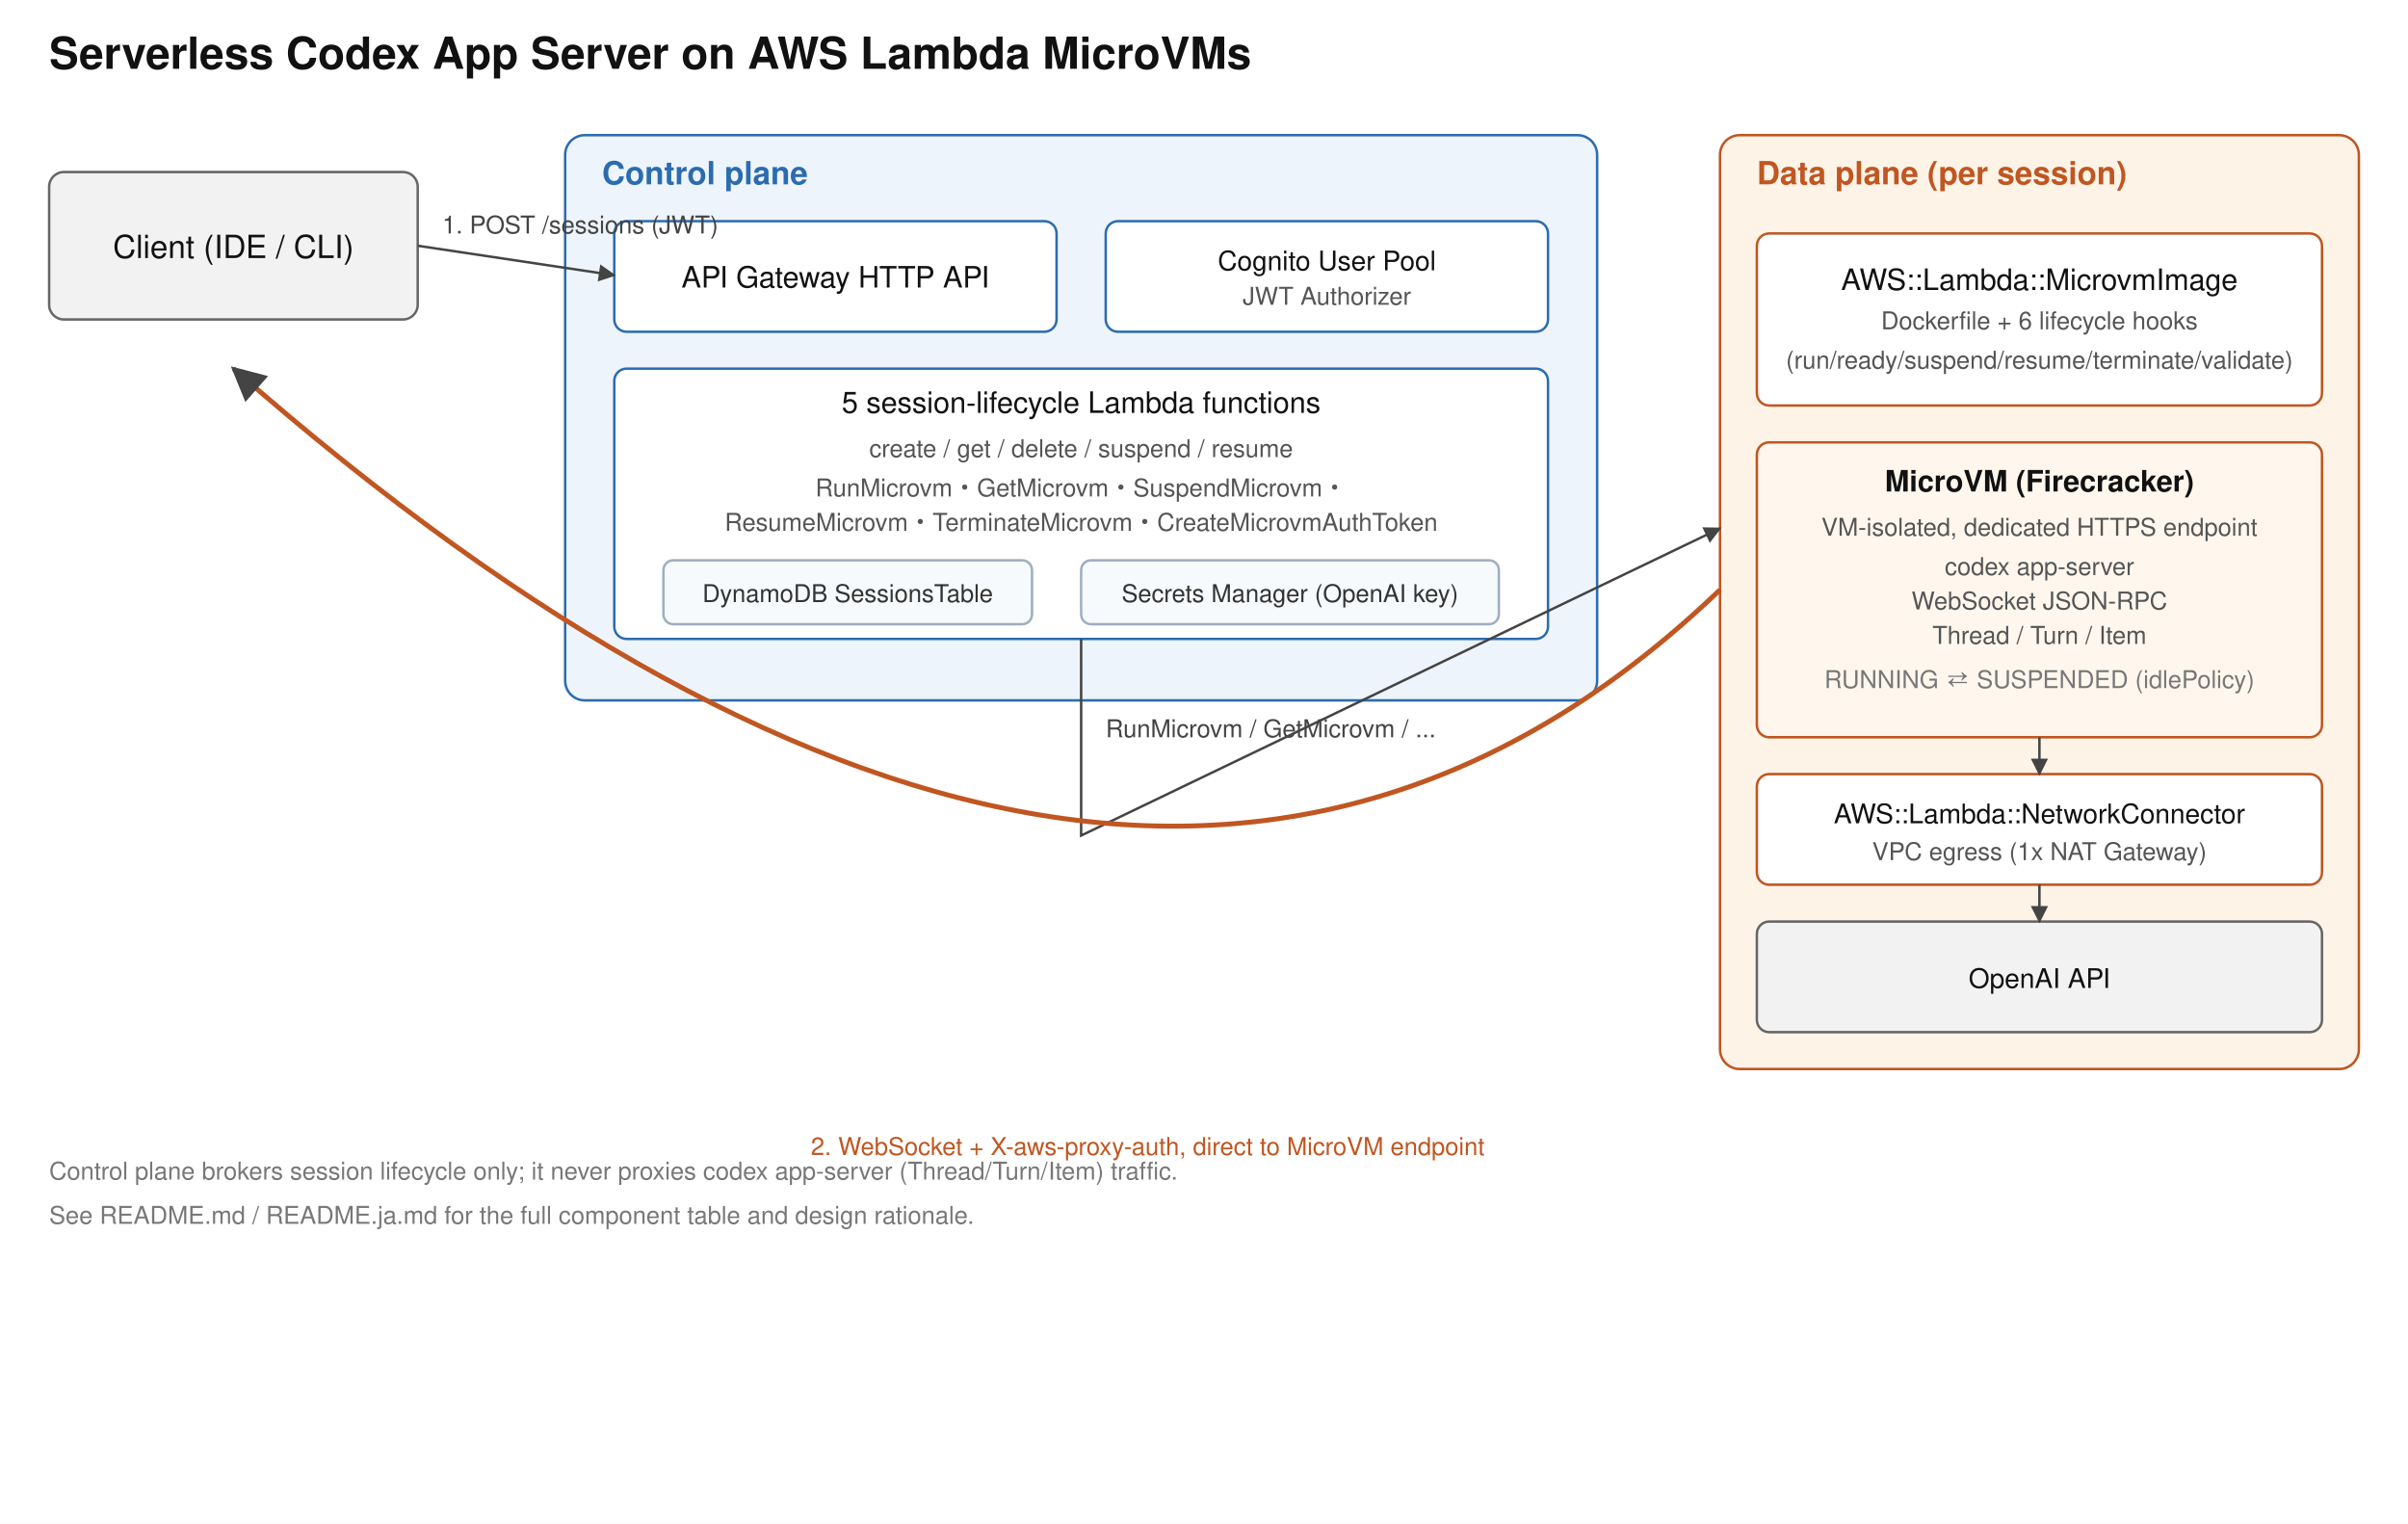
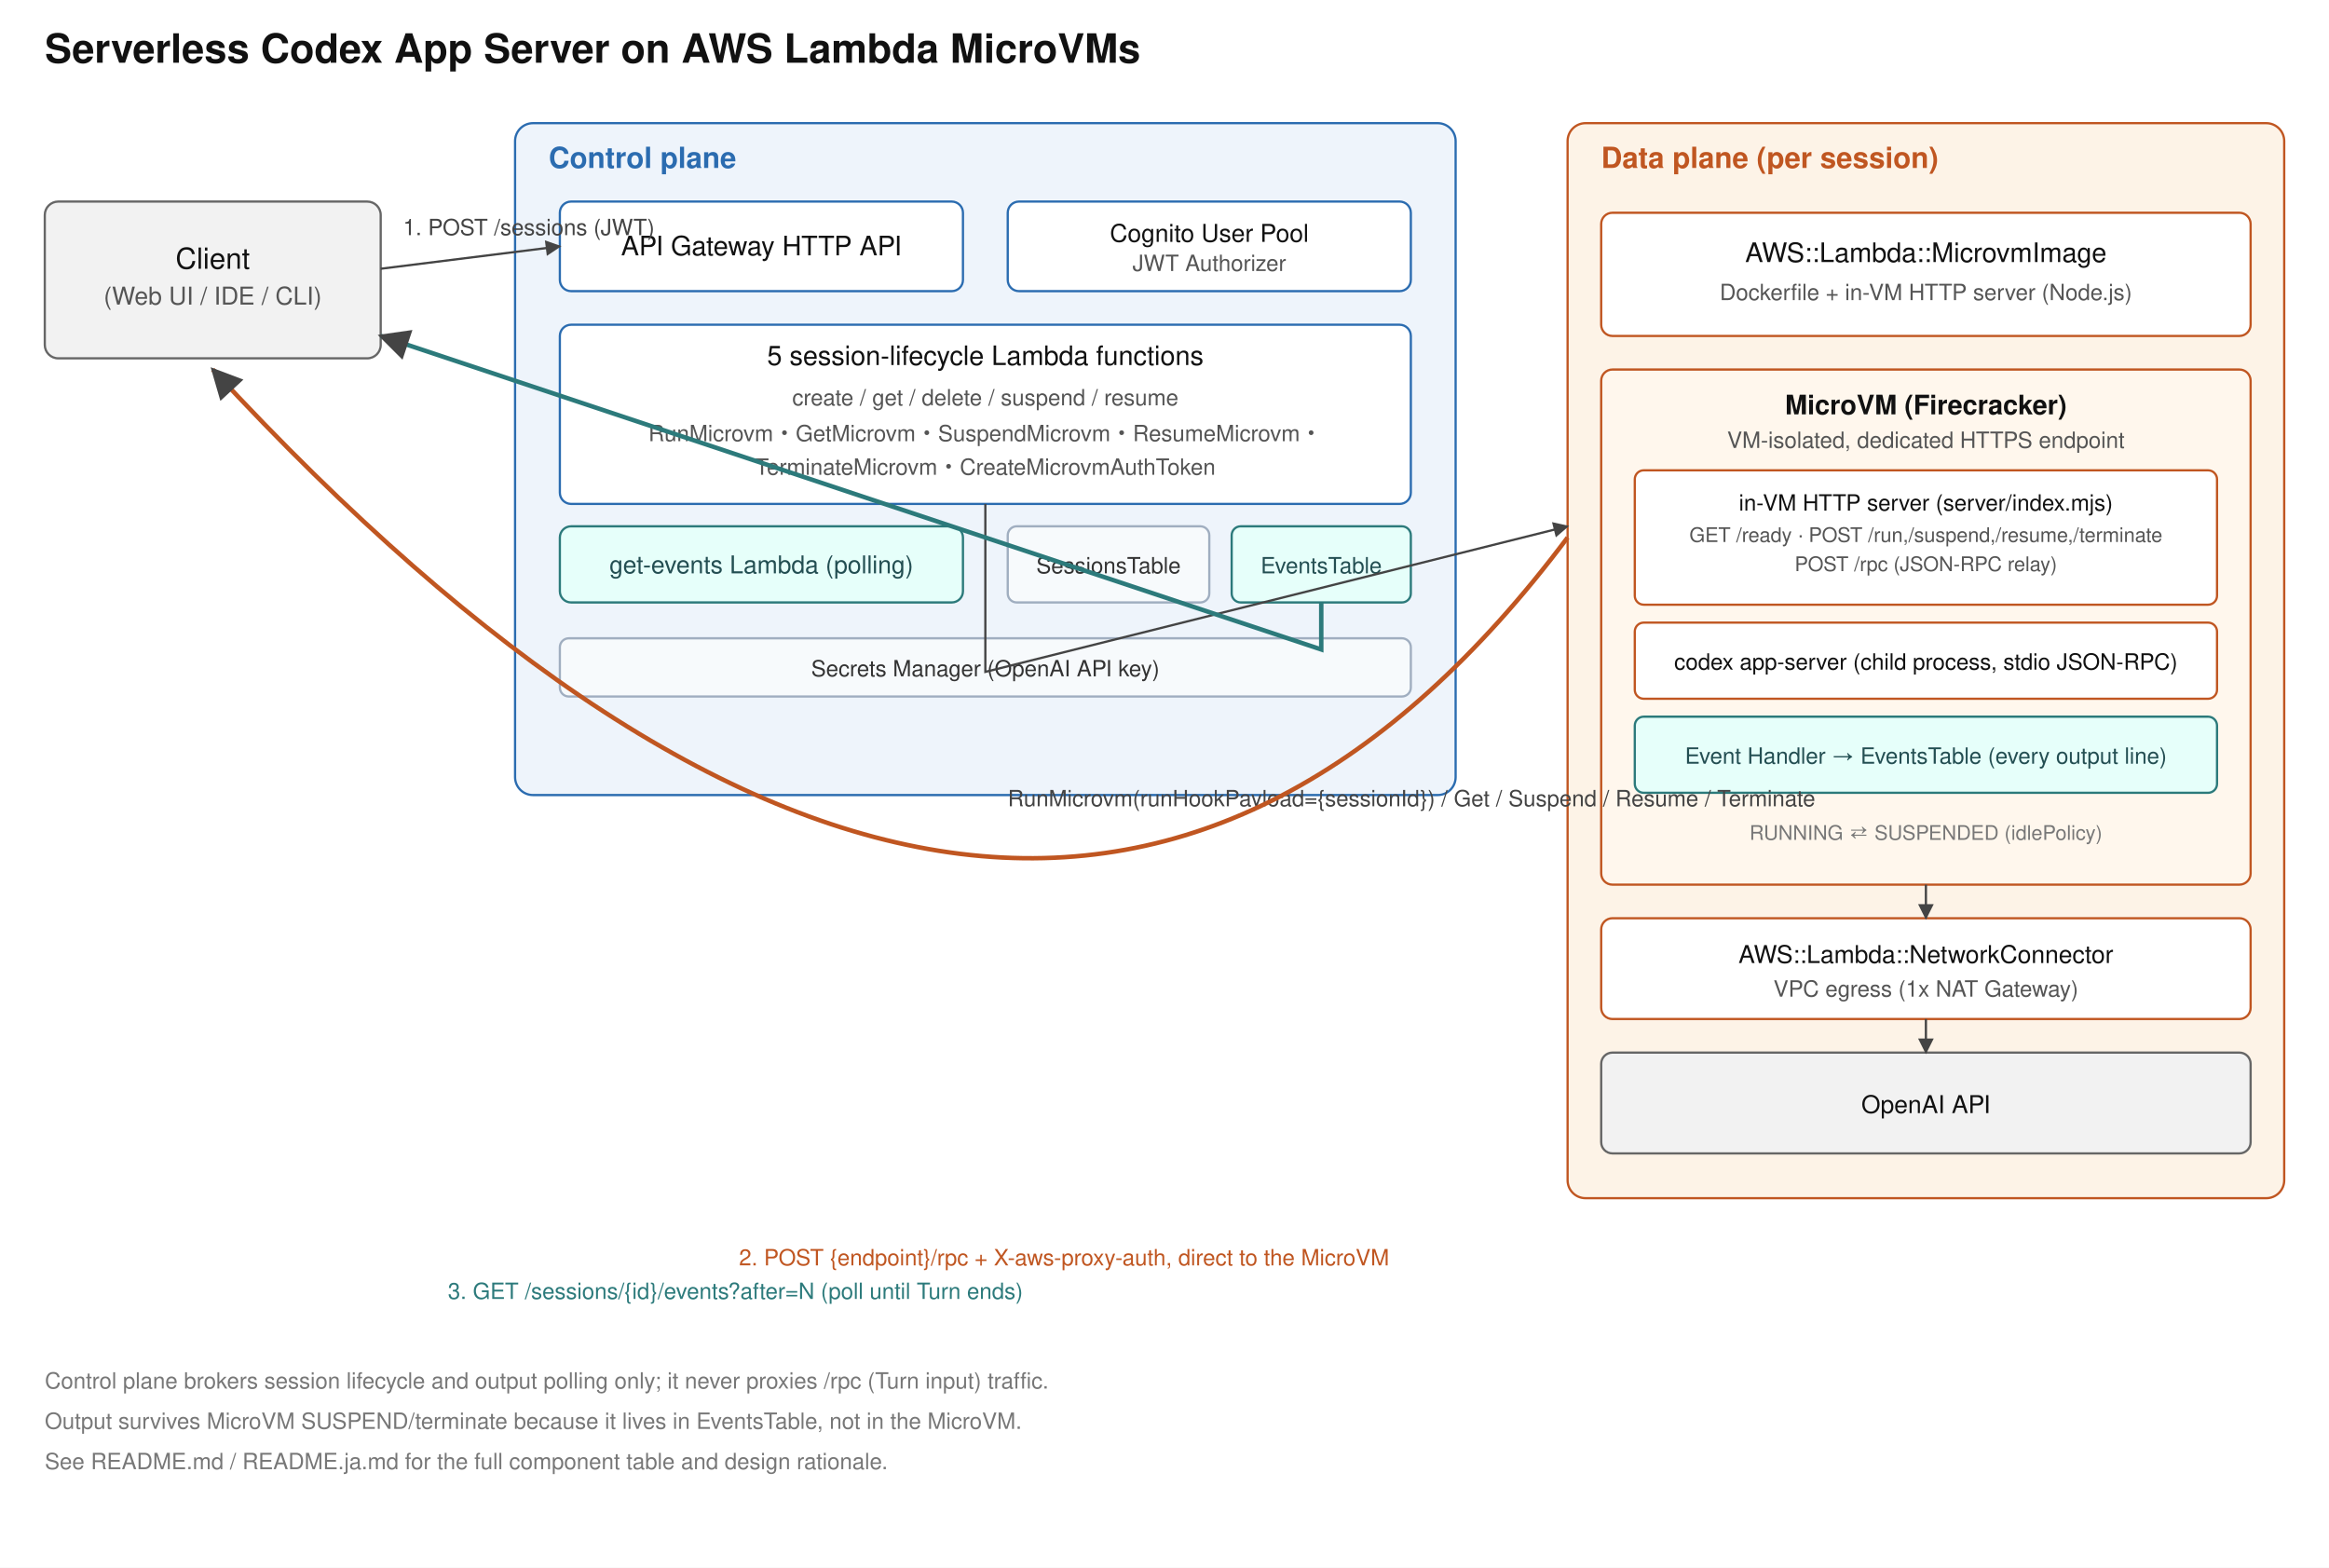
- <svg xmlns="http://www.w3.org/2000/svg" viewBox="0 0 980 620" font-family="Helvetica,Arial,sans-serif">
+ <svg xmlns="http://www.w3.org/2000/svg" viewBox="0 0 1040 700" font-family="Helvetica,Arial,sans-serif">
  <defs>
    <marker id="arrow" viewBox="0 0 10 10" refX="9" refY="5" markerWidth="7" markerHeight="7" orient="auto-start-reverse">
      <path d="M0,0 L10,5 L0,10 z" fill="#444" />
    </marker>
  </defs>
-   <rect x="0" y="0" width="980" height="620" fill="#ffffff" />
+   <rect x="0" y="0" width="1040" height="700" fill="#ffffff" />
  <text x="20" y="28" font-size="18" font-weight="bold" fill="#111">Serverless Codex App Server on AWS Lambda MicroVMs</text>
-   <rect x="20" y="70" width="150" height="60" rx="6" fill="#f2f2f2" stroke="#666" />
-   <text x="95" y="105" font-size="13" text-anchor="middle" fill="#111">Client (IDE / CLI)</text>
-   <rect x="230" y="55" width="420" height="230" rx="8" fill="#eef4fb" stroke="#2b6cb0" />
+   <rect x="20" y="90" width="150" height="70" rx="6" fill="#f2f2f2" stroke="#666" />
+   <text x="95" y="120" font-size="13" text-anchor="middle" fill="#111">Client</text>
+   <text x="95" y="136" font-size="11" text-anchor="middle" fill="#555">(Web UI / IDE / CLI)</text>
+   <rect x="230" y="55" width="420" height="300" rx="8" fill="#eef4fb" stroke="#2b6cb0" />
  <text x="245" y="75" font-size="13" font-weight="bold" fill="#2b6cb0">Control plane</text>
-   <rect x="250" y="90" width="180" height="45" rx="5" fill="#ffffff" stroke="#2b6cb0" />
-   <text x="340" y="117" font-size="12" text-anchor="middle" fill="#111">API Gateway HTTP API</text>
-   <rect x="450" y="90" width="180" height="45" rx="5" fill="#ffffff" stroke="#2b6cb0" />
-   <text x="540" y="110" font-size="11" text-anchor="middle" fill="#111">Cognito User Pool</text>
-   <text x="540" y="124" font-size="10" text-anchor="middle" fill="#555">JWT Authorizer</text>
-   <rect x="250" y="150" width="380" height="110" rx="5" fill="#ffffff" stroke="#2b6cb0" />
-   <text x="440" y="168" font-size="12" text-anchor="middle" fill="#111">5 session-lifecycle Lambda functions</text>
-   <text x="440" y="186" font-size="10" text-anchor="middle" fill="#555">create / get / delete / suspend / resume</text>
-   <text x="440" y="202" font-size="10" text-anchor="middle" fill="#555">RunMicrovm・GetMicrovm・SuspendMicrovm・</text>
-   <text x="440" y="216" font-size="10" text-anchor="middle" fill="#555">ResumeMicrovm・TerminateMicrovm・CreateMicrovmAuthToken</text>
-   <rect x="270" y="228" width="150" height="26" rx="4" fill="#f7fafc" stroke="#a0aec0" />
-   <text x="345" y="245" font-size="10" text-anchor="middle" fill="#333">DynamoDB SessionsTable</text>
-   <rect x="440" y="228" width="170" height="26" rx="4" fill="#f7fafc" stroke="#a0aec0" />
-   <text x="525" y="245" font-size="10" text-anchor="middle" fill="#333">Secrets Manager (OpenAI key)</text>
-   <rect x="700" y="55" width="260" height="380" rx="8" fill="#fdf3e7" stroke="#c05621" />
+   <rect x="250" y="90" width="180" height="40" rx="5" fill="#ffffff" stroke="#2b6cb0" />
+   <text x="340" y="114" font-size="12" text-anchor="middle" fill="#111">API Gateway HTTP API</text>
+   <rect x="450" y="90" width="180" height="40" rx="5" fill="#ffffff" stroke="#2b6cb0" />
+   <text x="540" y="108" font-size="11" text-anchor="middle" fill="#111">Cognito User Pool</text>
+   <text x="540" y="121" font-size="10" text-anchor="middle" fill="#555">JWT Authorizer</text>
+   <rect x="250" y="145" width="380" height="80" rx="5" fill="#ffffff" stroke="#2b6cb0" />
+   <text x="440" y="163" font-size="12" text-anchor="middle" fill="#111">5 session-lifecycle Lambda functions</text>
+   <text x="440" y="181" font-size="10" text-anchor="middle" fill="#555">create / get / delete / suspend / resume</text>
+   <text x="440" y="197" font-size="10" text-anchor="middle" fill="#555">RunMicrovm・GetMicrovm・SuspendMicrovm・ResumeMicrovm・</text>
+   <text x="440" y="212" font-size="10" text-anchor="middle" fill="#555">TerminateMicrovm・CreateMicrovmAuthToken</text>
+   <rect x="250" y="235" width="180" height="34" rx="5" fill="#e6fffa" stroke="#2c7a7b" />
+   <text x="340" y="256" font-size="11" text-anchor="middle" fill="#234e52">get-events Lambda (polling)</text>
+   <rect x="450" y="235" width="90" height="34" rx="4" fill="#f7fafc" stroke="#a0aec0" />
+   <text x="495" y="256" font-size="10" text-anchor="middle" fill="#333">SessionsTable</text>
+   <rect x="550" y="235" width="80" height="34" rx="4" fill="#e6fffa" stroke="#2c7a7b" />
+   <text x="590" y="256" font-size="10" text-anchor="middle" fill="#234e52">EventsTable</text>
+   <rect x="250" y="285" width="380" height="26" rx="4" fill="#f7fafc" stroke="#a0aec0" />
+   <text x="440" y="302" font-size="10" text-anchor="middle" fill="#333">Secrets Manager (OpenAI API key)</text>
+   <rect x="700" y="55" width="320" height="480" rx="8" fill="#fdf3e7" stroke="#c05621" />
  <text x="715" y="75" font-size="13" font-weight="bold" fill="#c05621">Data plane (per session)</text>
-   <rect x="715" y="95" width="230" height="70" rx="5" fill="#ffffff" stroke="#c05621" />
-   <text x="830" y="118" font-size="12" text-anchor="middle" fill="#111">AWS::Lambda::MicrovmImage</text>
-   <text x="830" y="134" font-size="10" text-anchor="middle" fill="#555">Dockerfile + 6 lifecycle hooks</text>
-   <text x="830" y="150" font-size="10" text-anchor="middle" fill="#555">(run/ready/suspend/resume/terminate/validate)</text>
-   <rect x="715" y="180" width="230" height="120" rx="5" fill="#fff7ed" stroke="#c05621" />
-   <text x="830" y="200" font-size="12" text-anchor="middle" fill="#111" font-weight="bold">MicroVM (Firecracker)</text>
-   <text x="830" y="218" font-size="10" text-anchor="middle" fill="#555">VM-isolated, dedicated HTTPS endpoint</text>
-   <text x="830" y="234" font-size="10" text-anchor="middle" fill="#555">codex app-server</text>
-   <text x="830" y="248" font-size="10" text-anchor="middle" fill="#555">WebSocket JSON-RPC</text>
-   <text x="830" y="262" font-size="10" text-anchor="middle" fill="#555">Thread / Turn / Item</text>
-   <text x="830" y="280" font-size="10" text-anchor="middle" fill="#777">RUNNING ⇄ SUSPENDED (idlePolicy)</text>
-   <rect x="715" y="315" width="230" height="45" rx="5" fill="#ffffff" stroke="#c05621" />
-   <text x="830" y="335" font-size="11" text-anchor="middle" fill="#111">AWS::Lambda::NetworkConnector</text>
-   <text x="830" y="350" font-size="10" text-anchor="middle" fill="#555">VPC egress (1x NAT Gateway)</text>
-   <rect x="715" y="375" width="230" height="45" rx="5" fill="#f2f2f2" stroke="#666" />
-   <text x="830" y="402" font-size="11" text-anchor="middle" fill="#111">OpenAI API</text>
-   <path d="M170,100 L250,112" stroke="#444" fill="none" marker-end="url(#arrow)" />
-   <text x="180" y="95" font-size="10" fill="#444">1. POST /sessions (JWT)</text>
-   <path d="M440,260 L440,340 L700,215" stroke="#444" fill="none" marker-end="url(#arrow)" />
-   <text x="450" y="300" font-size="10" fill="#444">RunMicrovm / GetMicrovm / ...</text>
-   <path d="M830,300 L830,315" stroke="#444" fill="none" marker-end="url(#arrow)" />
-   <path d="M830,360 L830,375" stroke="#444" fill="none" marker-end="url(#arrow)" />
-   <path d="M700,240 Q460,470 95,150" stroke="#c05621" fill="none" stroke-width="2" marker-end="url(#arrow)" />
-   <text x="330" y="470" font-size="10" fill="#c05621">2. WebSocket + X-aws-proxy-auth, direct to MicroVM endpoint</text>
-   <text x="20" y="480" font-size="10" fill="#777">Control plane brokers session lifecycle only; it never proxies codex app-server (Thread/Turn/Item) traffic.</text>
-   <text x="20" y="498" font-size="10" fill="#777">See README.md / README.ja.md for the full component table and design rationale.</text>
+   <rect x="715" y="95" width="290" height="55" rx="5" fill="#ffffff" stroke="#c05621" />
+   <text x="860" y="117" font-size="12" text-anchor="middle" fill="#111">AWS::Lambda::MicrovmImage</text>
+   <text x="860" y="134" font-size="10" text-anchor="middle" fill="#555">Dockerfile + in-VM HTTP server (Node.js)</text>
+   <rect x="715" y="165" width="290" height="230" rx="5" fill="#fff7ed" stroke="#c05621" />
+   <text x="860" y="185" font-size="12" text-anchor="middle" fill="#111" font-weight="bold">MicroVM (Firecracker)</text>
+   <text x="860" y="200" font-size="10" text-anchor="middle" fill="#555">VM-isolated, dedicated HTTPS endpoint</text>
+   <rect x="730" y="210" width="260" height="60" rx="4" fill="#ffffff" stroke="#c05621" />
+   <text x="860" y="228" font-size="10" text-anchor="middle" fill="#111">in-VM HTTP server (server/index.mjs)</text>
+   <text x="860" y="242" font-size="9" text-anchor="middle" fill="#555">GET /ready · POST /run,/suspend,/resume,/terminate</text>
+   <text x="860" y="255" font-size="9" text-anchor="middle" fill="#555">POST /rpc (JSON-RPC relay)</text>
+   <rect x="730" y="278" width="260" height="34" rx="4" fill="#ffffff" stroke="#c05621" />
+   <text x="860" y="299" font-size="10" text-anchor="middle" fill="#111">codex app-server (child process, stdio JSON-RPC)</text>
+   <rect x="730" y="320" width="260" height="34" rx="4" fill="#e6fffa" stroke="#2c7a7b" />
+   <text x="860" y="341" font-size="10" text-anchor="middle" fill="#234e52">Event Handler → EventsTable (every output line)</text>
+   <text x="860" y="375" font-size="9" text-anchor="middle" fill="#777">RUNNING ⇄ SUSPENDED (idlePolicy)</text>
+   <rect x="715" y="410" width="290" height="45" rx="5" fill="#ffffff" stroke="#c05621" />
+   <text x="860" y="430" font-size="11" text-anchor="middle" fill="#111">AWS::Lambda::NetworkConnector</text>
+   <text x="860" y="445" font-size="10" text-anchor="middle" fill="#555">VPC egress (1x NAT Gateway)</text>
+   <rect x="715" y="470" width="290" height="45" rx="5" fill="#f2f2f2" stroke="#666" />
+   <text x="860" y="497" font-size="11" text-anchor="middle" fill="#111">OpenAI API</text>
+   <path d="M170,120 L250,110" stroke="#444" fill="none" marker-end="url(#arrow)" />
+   <text x="180" y="105" font-size="10" fill="#444">1. POST /sessions (JWT)</text>
+   <path d="M440,225 L440,300 L700,235" stroke="#444" fill="none" marker-end="url(#arrow)" />
+   <text x="450" y="360" font-size="10" fill="#444">RunMicrovm(runHookPayload={sessionId}) / Get / Suspend / Resume / Terminate</text>
+   <path d="M860,395 L860,410" stroke="#444" fill="none" marker-end="url(#arrow)" />
+   <path d="M860,455 L860,470" stroke="#444" fill="none" marker-end="url(#arrow)" />
+   <path d="M700,240 Q460,560 95,165" stroke="#c05621" fill="none" stroke-width="2" marker-end="url(#arrow)" />
+   <text x="330" y="565" font-size="10" fill="#c05621">2. POST {endpoint}/rpc + X-aws-proxy-auth, direct to the MicroVM</text>
+   <path d="M590,269 L590,290 L170,150" stroke="#2c7a7b" fill="none" stroke-width="2" marker-end="url(#arrow)" />
+   <text x="200" y="580" font-size="10" fill="#2c7a7b">3. GET /sessions/{id}/events?after=N (poll until Turn ends)</text>
+   <text x="20" y="620" font-size="10" fill="#777">Control plane brokers session lifecycle and output polling only; it never proxies /rpc (Turn input) traffic.</text>
+   <text x="20" y="638" font-size="10" fill="#777">Output survives MicroVM SUSPEND/terminate because it lives in EventsTable, not in the MicroVM.</text>
+   <text x="20" y="656" font-size="10" fill="#777">See README.md / README.ja.md for the full component table and design rationale.</text>
</svg>
